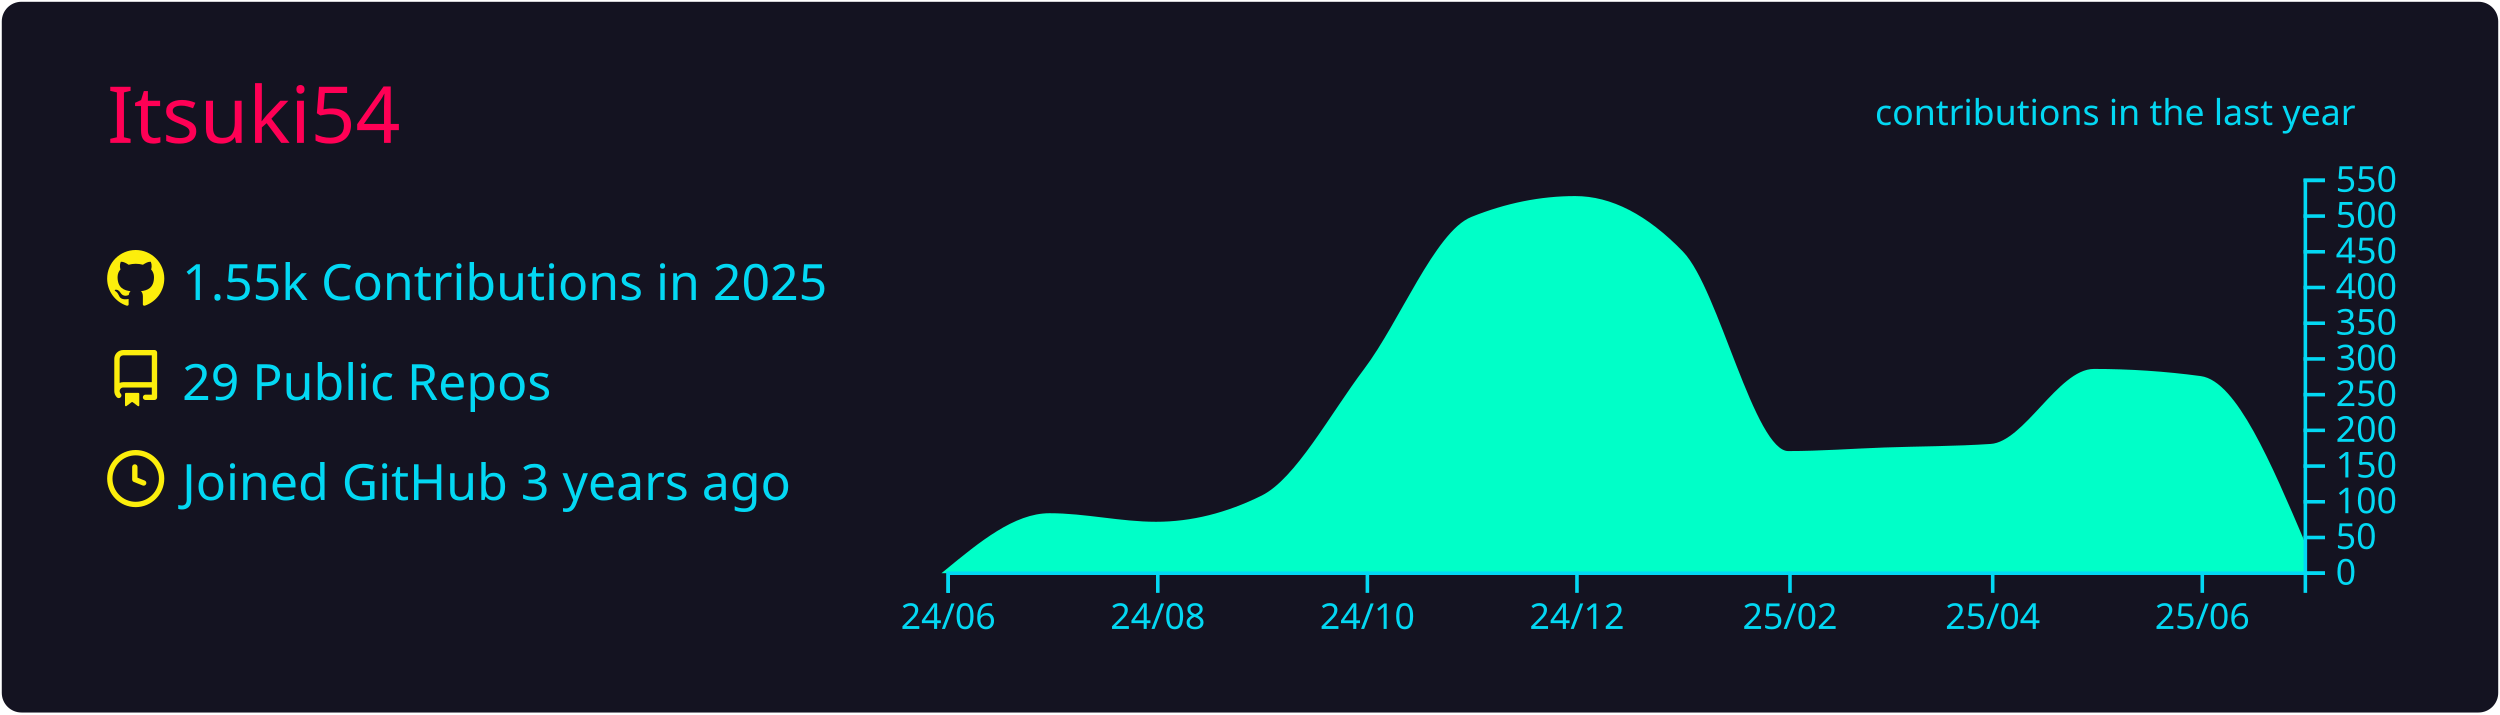
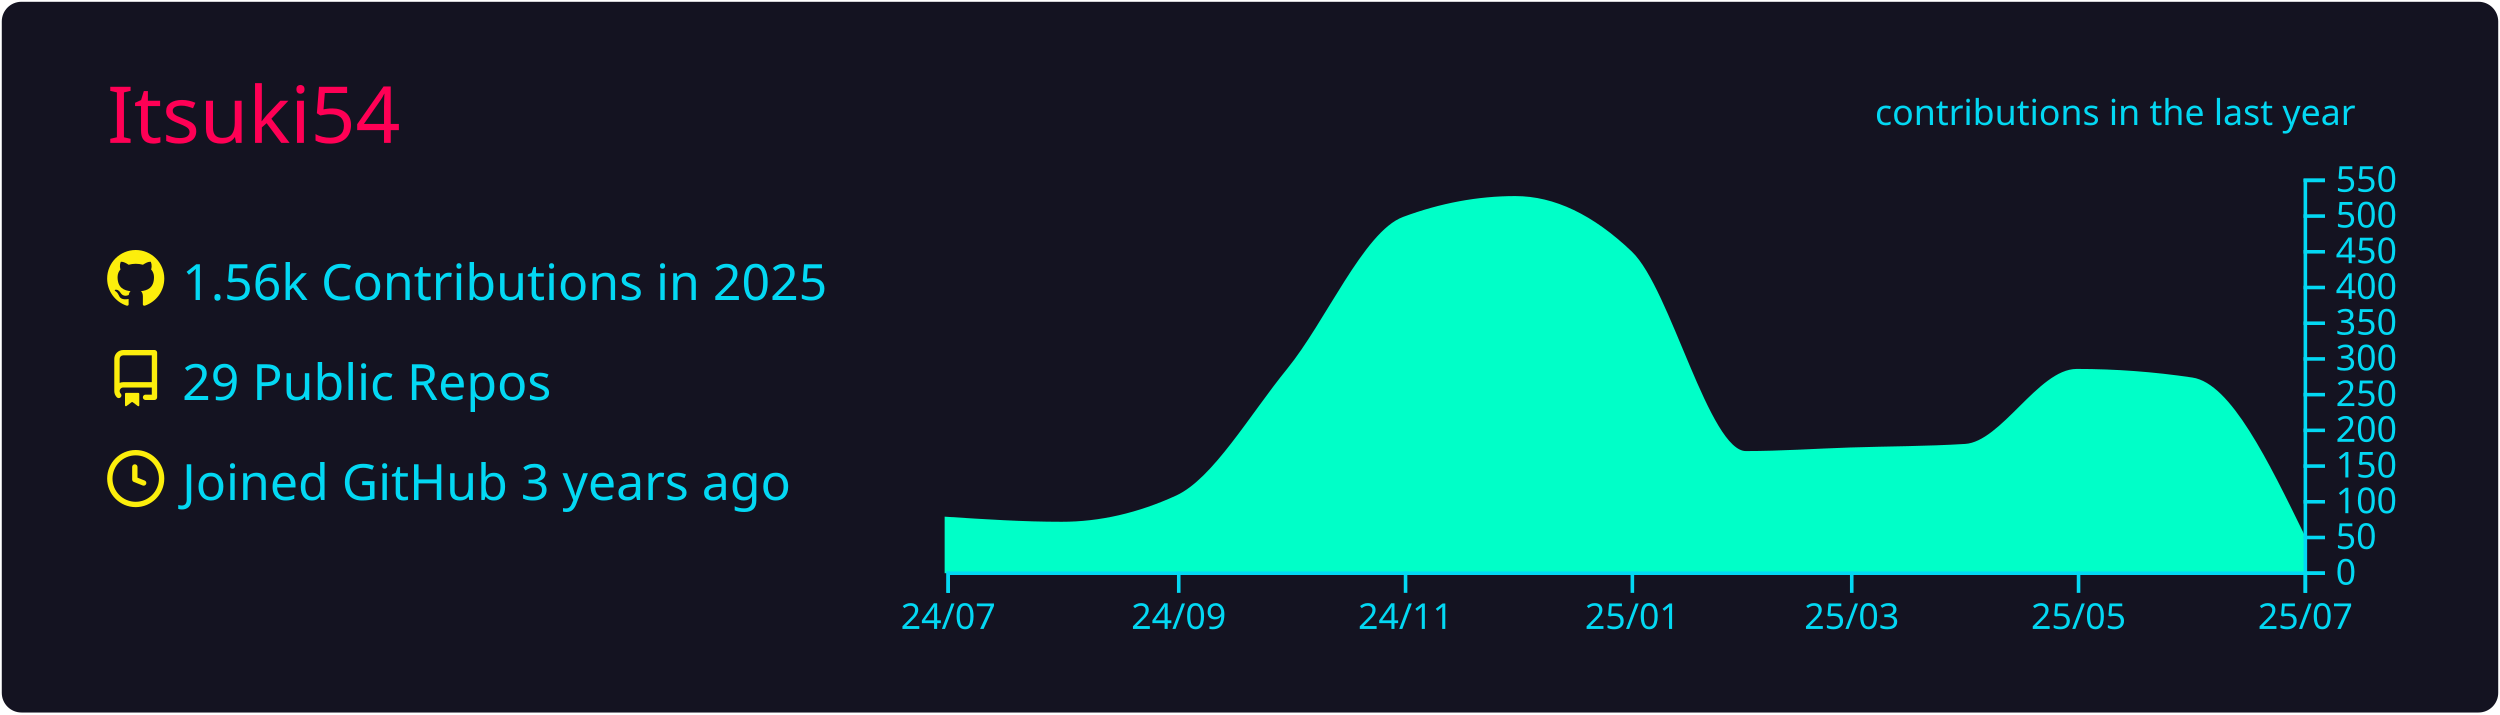
<svg xmlns="http://www.w3.org/2000/svg" width="700" height="200" viewBox="0 0 700 200">
  <style>* {
          font-family: 'Segoe UI', Ubuntu, "Helvetica Neue", Sans-Serif
        }</style>
  <rect x="1" y="1" rx="5" ry="5" height="99%" width="99.714%" stroke="#141321" stroke-width="1" fill="#141321" stroke-opacity="1" />
  <text x="30" y="40" style="font-size: 22px; fill: #ff0055;">Itsuki54</text>
  <g transform="translate(0,40)">
    <g transform="translate(30,30)">
      <g transform="translate(0,0)" width="14" height="14" fill="#fcee0c">
        <path fill-rule="evenodd" d="M8 0C3.58 0 0 3.58 0 8c0 3.54 2.29 6.53 5.47 7.59.4.07.55-.17.55-.38 0-.19-.01-.82-.01-1.49-2.01.37-2.53-.49-2.69-.94-.09-.23-.48-.94-.82-1.13-.28-.15-.68-.52-.01-.53.63-.01 1.08.58 1.23.82.72 1.21 1.87.87 2.33.66.07-.52.28-.87.51-1.07-1.78-.2-3.64-.89-3.64-3.95 0-.87.31-1.59.82-2.15-.08-.2-.36-1.02.08-2.12 0 0 .67-.21 2.2.82.64-.18 1.32-.27 2-.27.68 0 1.36.09 2 .27 1.53-1.04 2.2-.82 2.2-.82.44 1.1.16 1.92.08 2.12.51.56.82 1.27.82 2.15 0 3.07-1.87 3.75-3.65 3.95.29.25.54.73.54 1.48 0 1.07-.01 1.93-.01 2.2 0 .21.15.46.55.38A8.013 8.013 0 0016 8c0-4.42-3.58-8-8-8z" />
      </g>
      <g transform="translate(0,28)" width="14" height="14" fill="#fcee0c">
        <path fill-rule="evenodd" d="M2 2.5A2.5 2.5 0 014.5 0h8.75a.75.75 0 01.75.75v12.5a.75.75 0 01-.75.75h-2.5a.75.75 0 110-1.5h1.75v-2h-8a1 1 0 00-.714 1.7.75.75 0 01-1.072 1.05A2.495 2.495 0 012 11.5v-9zm10.5-1V9h-8c-.356 0-.694.074-1 .208V2.5a1 1 0 011-1h8zM5 12.25v3.25a.25.25 0 00.4.2l1.45-1.087a.25.25 0 01.3 0L8.6 15.7a.25.25 0 00.4-.2v-3.25a.25.25 0 00-.25-.25h-3.5a.25.25 0 00-.25.25z" />
      </g>
      <g transform="translate(0,56)" width="14" height="14" fill="#fcee0c">
        <path fill-rule="evenodd" d="M1.5 8a6.5 6.5 0 1113 0 6.5 6.5 0 01-13 0zM8 0a8 8 0 100 16A8 8 0 008 0zm.5 4.75a.75.75 0 00-1.5 0v3.5a.75.75 0 00.471.696l2.5 1a.75.75 0 00.557-1.392L8.5 7.742V4.75z" />
      </g>
-       <text x="21" y="14" style="fill: #03d8f3; font-size: 14px;">1.55k Contributions in 2025</text>
+       <text x="21" y="14" style="fill: #03d8f3; font-size: 14px;">1.56k Contributions in 2025</text>
      <text x="21" y="42" style="fill: #03d8f3; font-size: 14px;">29 Public Repos</text>
      <text x="21" y="70" style="fill: #03d8f3; font-size: 14px;">Joined GitHub 3 years ago</text>
    </g>
    <g color="#00ffc8" transform="translate(295,10)">
-       <path transform="translate(-30,0)" stroke="#00ffc8" fill="#00ffc8" opacity="1" d="M0,110C9.62,102.1,19.241,94.2,28.861,94.2C38.802,94.2,48.743,96.6,58.684,96.6C68.624,96.6,78.565,94.133,88.506,89.2C98.127,84.426,107.747,66.357,117.367,53.6C127.308,40.418,137.249,15.196,147.19,11.2C156.81,7.333,166.43,5.4,176.051,5.4C185.992,5.4,195.932,10.533,205.873,20.8C215.814,31.067,225.755,76.8,235.696,76.8C244.675,76.8,253.654,76.118,262.633,75.8C272.574,75.448,282.515,75.467,292.456,74.8C302.076,74.155,311.696,53.8,321.316,53.8C331.257,53.8,341.198,54.467,351.139,55.8C360.759,57.09,370.38,79.645,380,102.2L380,110C370.38,110,360.759,110,351.139,110C341.198,110,331.257,110,321.316,110C311.696,110,302.076,110,292.456,110C282.515,110,272.574,110,262.633,110C253.654,110,244.675,110,235.696,110C225.755,110,215.814,110,205.873,110C195.932,110,185.992,110,176.051,110C166.43,110,156.81,110,147.19,110C137.249,110,127.308,110,117.367,110C107.747,110,98.127,110,88.506,110C78.565,110,68.624,110,58.684,110C48.743,110,38.802,110,28.861,110C19.241,110,9.62,110,0,110Z" />
+       <path transform="translate(-30,0)" stroke="#00ffc8" fill="#00ffc8" opacity="1" d="M0,95.2C10.758,95.9,21.516,96.6,32.274,96.6C43.032,96.6,53.79,94.133,64.548,89.2C74.959,84.426,85.37,66.357,95.781,53.6C106.539,40.418,117.297,15.196,128.055,11.2C138.466,7.333,148.877,5.4,159.288,5.4C170.046,5.4,180.804,10.533,191.562,20.8C202.32,31.067,213.078,76.8,223.836,76.8C233.553,76.8,243.269,76.118,252.986,75.8C263.744,75.448,274.502,75.467,285.26,74.8C295.671,74.155,306.082,53.8,316.493,53.8C327.251,53.8,338.009,54.6,348.767,56.2C359.178,57.748,369.589,79.074,380,100.4L380,110C369.589,110,359.178,110,348.767,110C338.009,110,327.251,110,316.493,110C306.082,110,295.671,110,285.26,110C274.502,110,263.744,110,252.986,110C243.269,110,233.553,110,223.836,110C213.078,110,202.32,110,191.562,110C180.804,110,170.046,110,159.288,110C148.877,110,138.466,110,128.055,110C117.297,110,106.539,110,95.781,110C85.37,110,74.959,110,64.548,110C53.79,110,43.032,110,32.274,110C21.516,110,10.758,110,0,110Z" />
      <g color="#03d8f3" transform="translate(-30,110)" fill="none" font-size="10" font-family="sans-serif" text-anchor="middle">
        <path class="domain" stroke="currentColor" d="M0.5,6V0.5H380.5V6" />
        <g class="tick" opacity="1" transform="translate(0.5,0)">
          <line stroke="currentColor" y2="6" />
-           <text fill="currentColor" y="9" dy="0.71em">24/06</text>
+           <text fill="currentColor" y="9" dy="0.71em">24/07</text>
        </g>
-         <g class="tick" opacity="1" transform="translate(59.18354,0)">
+         <g class="tick" opacity="1" transform="translate(65.04795,0)">
          <line stroke="currentColor" y2="6" />
-           <text fill="currentColor" y="9" dy="0.71em">24/08</text>
+           <text fill="currentColor" y="9" dy="0.71em">24/09</text>
        </g>
-         <g class="tick" opacity="1" transform="translate(117.8671,0)">
+         <g class="tick" opacity="1" transform="translate(128.5548,0)">
          <line stroke="currentColor" y2="6" />
-           <text fill="currentColor" y="9" dy="0.71em">24/10</text>
+           <text fill="currentColor" y="9" dy="0.71em">24/11</text>
        </g>
-         <g class="tick" opacity="1" transform="translate(176.5506,0)">
+         <g class="tick" opacity="1" transform="translate(192.0616,0)">
          <line stroke="currentColor" y2="6" />
-           <text fill="currentColor" y="9" dy="0.71em">24/12</text>
+           <text fill="currentColor" y="9" dy="0.71em">25/01</text>
        </g>
-         <g class="tick" opacity="1" transform="translate(236.1962,0)">
+         <g class="tick" opacity="1" transform="translate(253.4863,0)">
          <line stroke="currentColor" y2="6" />
-           <text fill="currentColor" y="9" dy="0.71em">25/02</text>
+           <text fill="currentColor" y="9" dy="0.71em">25/03</text>
        </g>
-         <g class="tick" opacity="1" transform="translate(292.9557,0)">
+         <g class="tick" opacity="1" transform="translate(316.9932,0)">
          <line stroke="currentColor" y2="6" />
-           <text fill="currentColor" y="9" dy="0.71em">25/04</text>
+           <text fill="currentColor" y="9" dy="0.71em">25/05</text>
        </g>
-         <g class="tick" opacity="1" transform="translate(351.6392,0)">
+         <g class="tick" opacity="1" transform="translate(380.5,0)">
          <line stroke="currentColor" y2="6" />
-           <text fill="currentColor" y="9" dy="0.71em">25/06</text>
+           <text fill="currentColor" y="9" dy="0.71em">25/07</text>
        </g>
      </g>
      <g color="#03d8f3" transform="translate(350,0)" fill="none" font-size="10" font-family="sans-serif" text-anchor="start">
        <path class="domain" stroke="currentColor" d="M6,110.5H0.5V0.5H6" />
        <g class="tick" opacity="1" transform="translate(0,110.5)">
          <line stroke="currentColor" x2="6" />
          <text fill="currentColor" x="9" dy="0.32em">0</text>
        </g>
        <g class="tick" opacity="1" transform="translate(0,100.5)">
          <line stroke="currentColor" x2="6" />
          <text fill="currentColor" x="9" dy="0.32em">50</text>
        </g>
        <g class="tick" opacity="1" transform="translate(0,90.5)">
          <line stroke="currentColor" x2="6" />
          <text fill="currentColor" x="9" dy="0.32em">100</text>
        </g>
        <g class="tick" opacity="1" transform="translate(0,80.5)">
          <line stroke="currentColor" x2="6" />
          <text fill="currentColor" x="9" dy="0.32em">150</text>
        </g>
        <g class="tick" opacity="1" transform="translate(0,70.5)">
          <line stroke="currentColor" x2="6" />
          <text fill="currentColor" x="9" dy="0.32em">200</text>
        </g>
        <g class="tick" opacity="1" transform="translate(0,60.5)">
          <line stroke="currentColor" x2="6" />
          <text fill="currentColor" x="9" dy="0.32em">250</text>
        </g>
        <g class="tick" opacity="1" transform="translate(0,50.5)">
          <line stroke="currentColor" x2="6" />
          <text fill="currentColor" x="9" dy="0.32em">300</text>
        </g>
        <g class="tick" opacity="1" transform="translate(0,40.5)">
          <line stroke="currentColor" x2="6" />
          <text fill="currentColor" x="9" dy="0.32em">350</text>
        </g>
        <g class="tick" opacity="1" transform="translate(0,30.5)">
          <line stroke="currentColor" x2="6" />
          <text fill="currentColor" x="9" dy="0.32em">400</text>
        </g>
        <g class="tick" opacity="1" transform="translate(0,20.5)">
          <line stroke="currentColor" x2="6" />
          <text fill="currentColor" x="9" dy="0.32em">450</text>
        </g>
        <g class="tick" opacity="1" transform="translate(0,10.5)">
          <line stroke="currentColor" x2="6" />
          <text fill="currentColor" x="9" dy="0.32em">500</text>
        </g>
        <g class="tick" opacity="1" transform="translate(0,0.5)">
          <line stroke="currentColor" x2="6" />
          <text fill="currentColor" x="9" dy="0.32em">550</text>
        </g>
      </g>
      <g>
        <text y="-15" x="230" style="fill: #03d8f3; font-size: 10px;">contributions in the last year</text>
      </g>
    </g>
  </g>
</svg>
